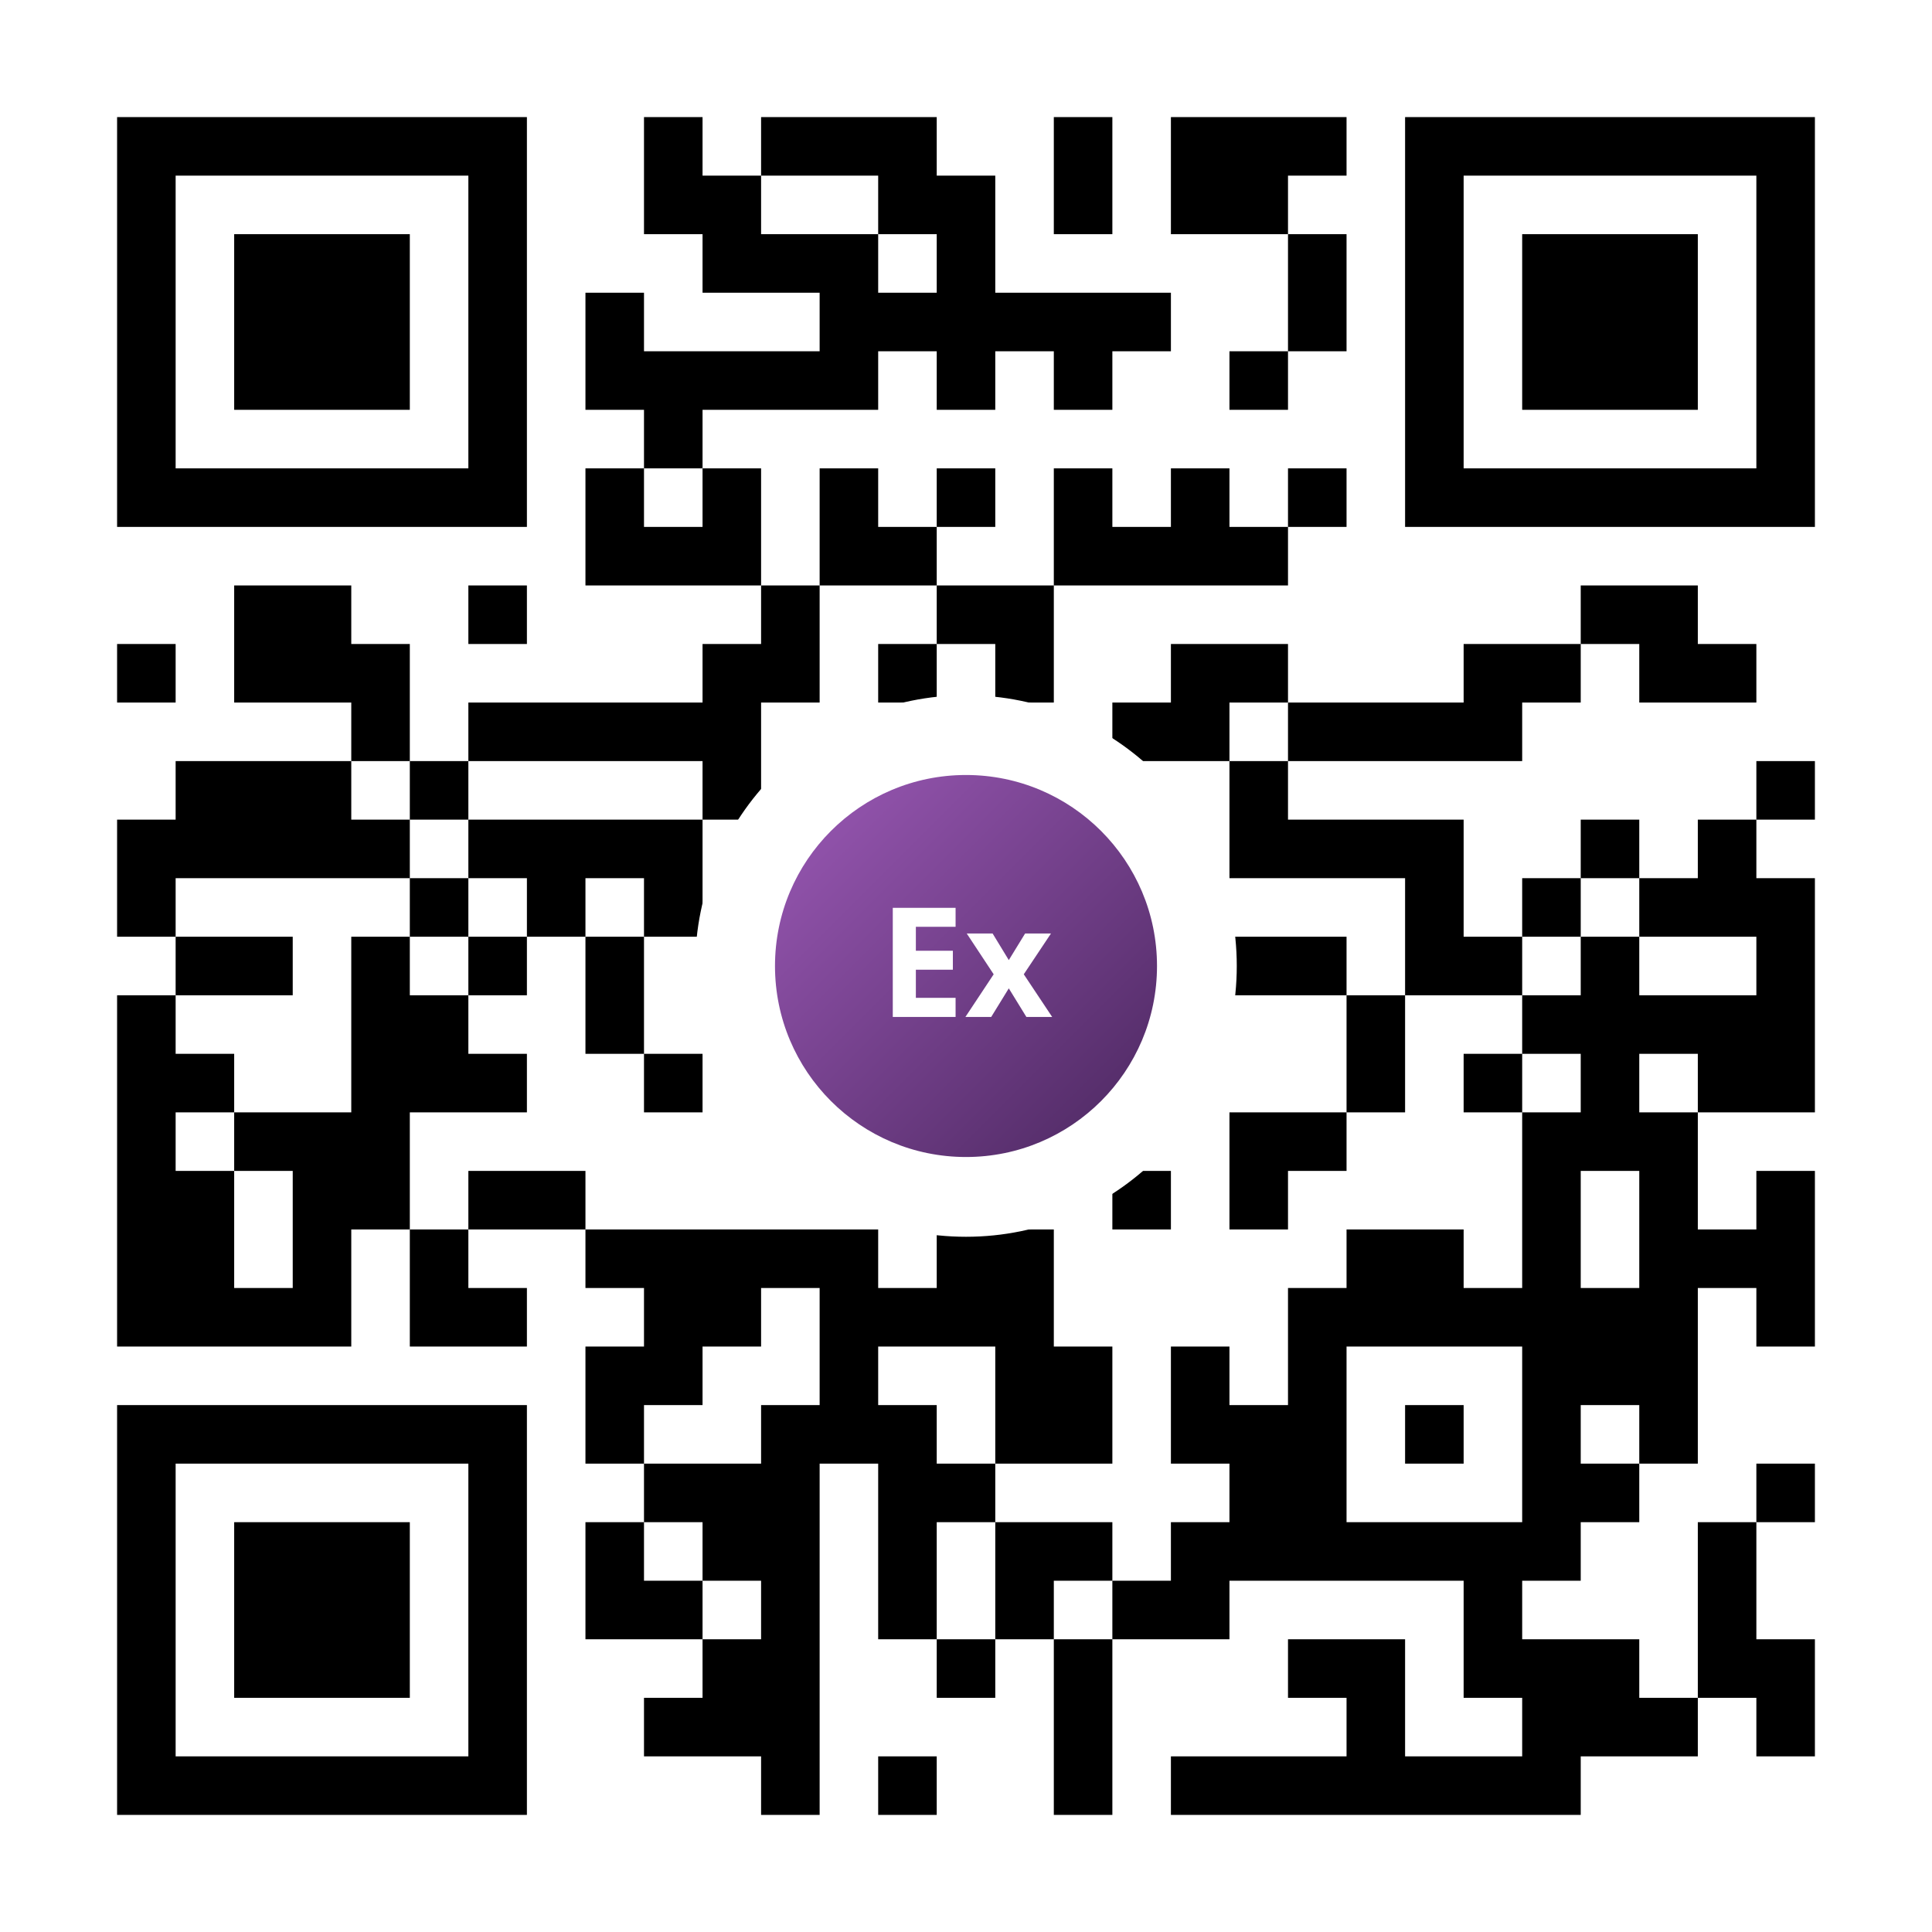
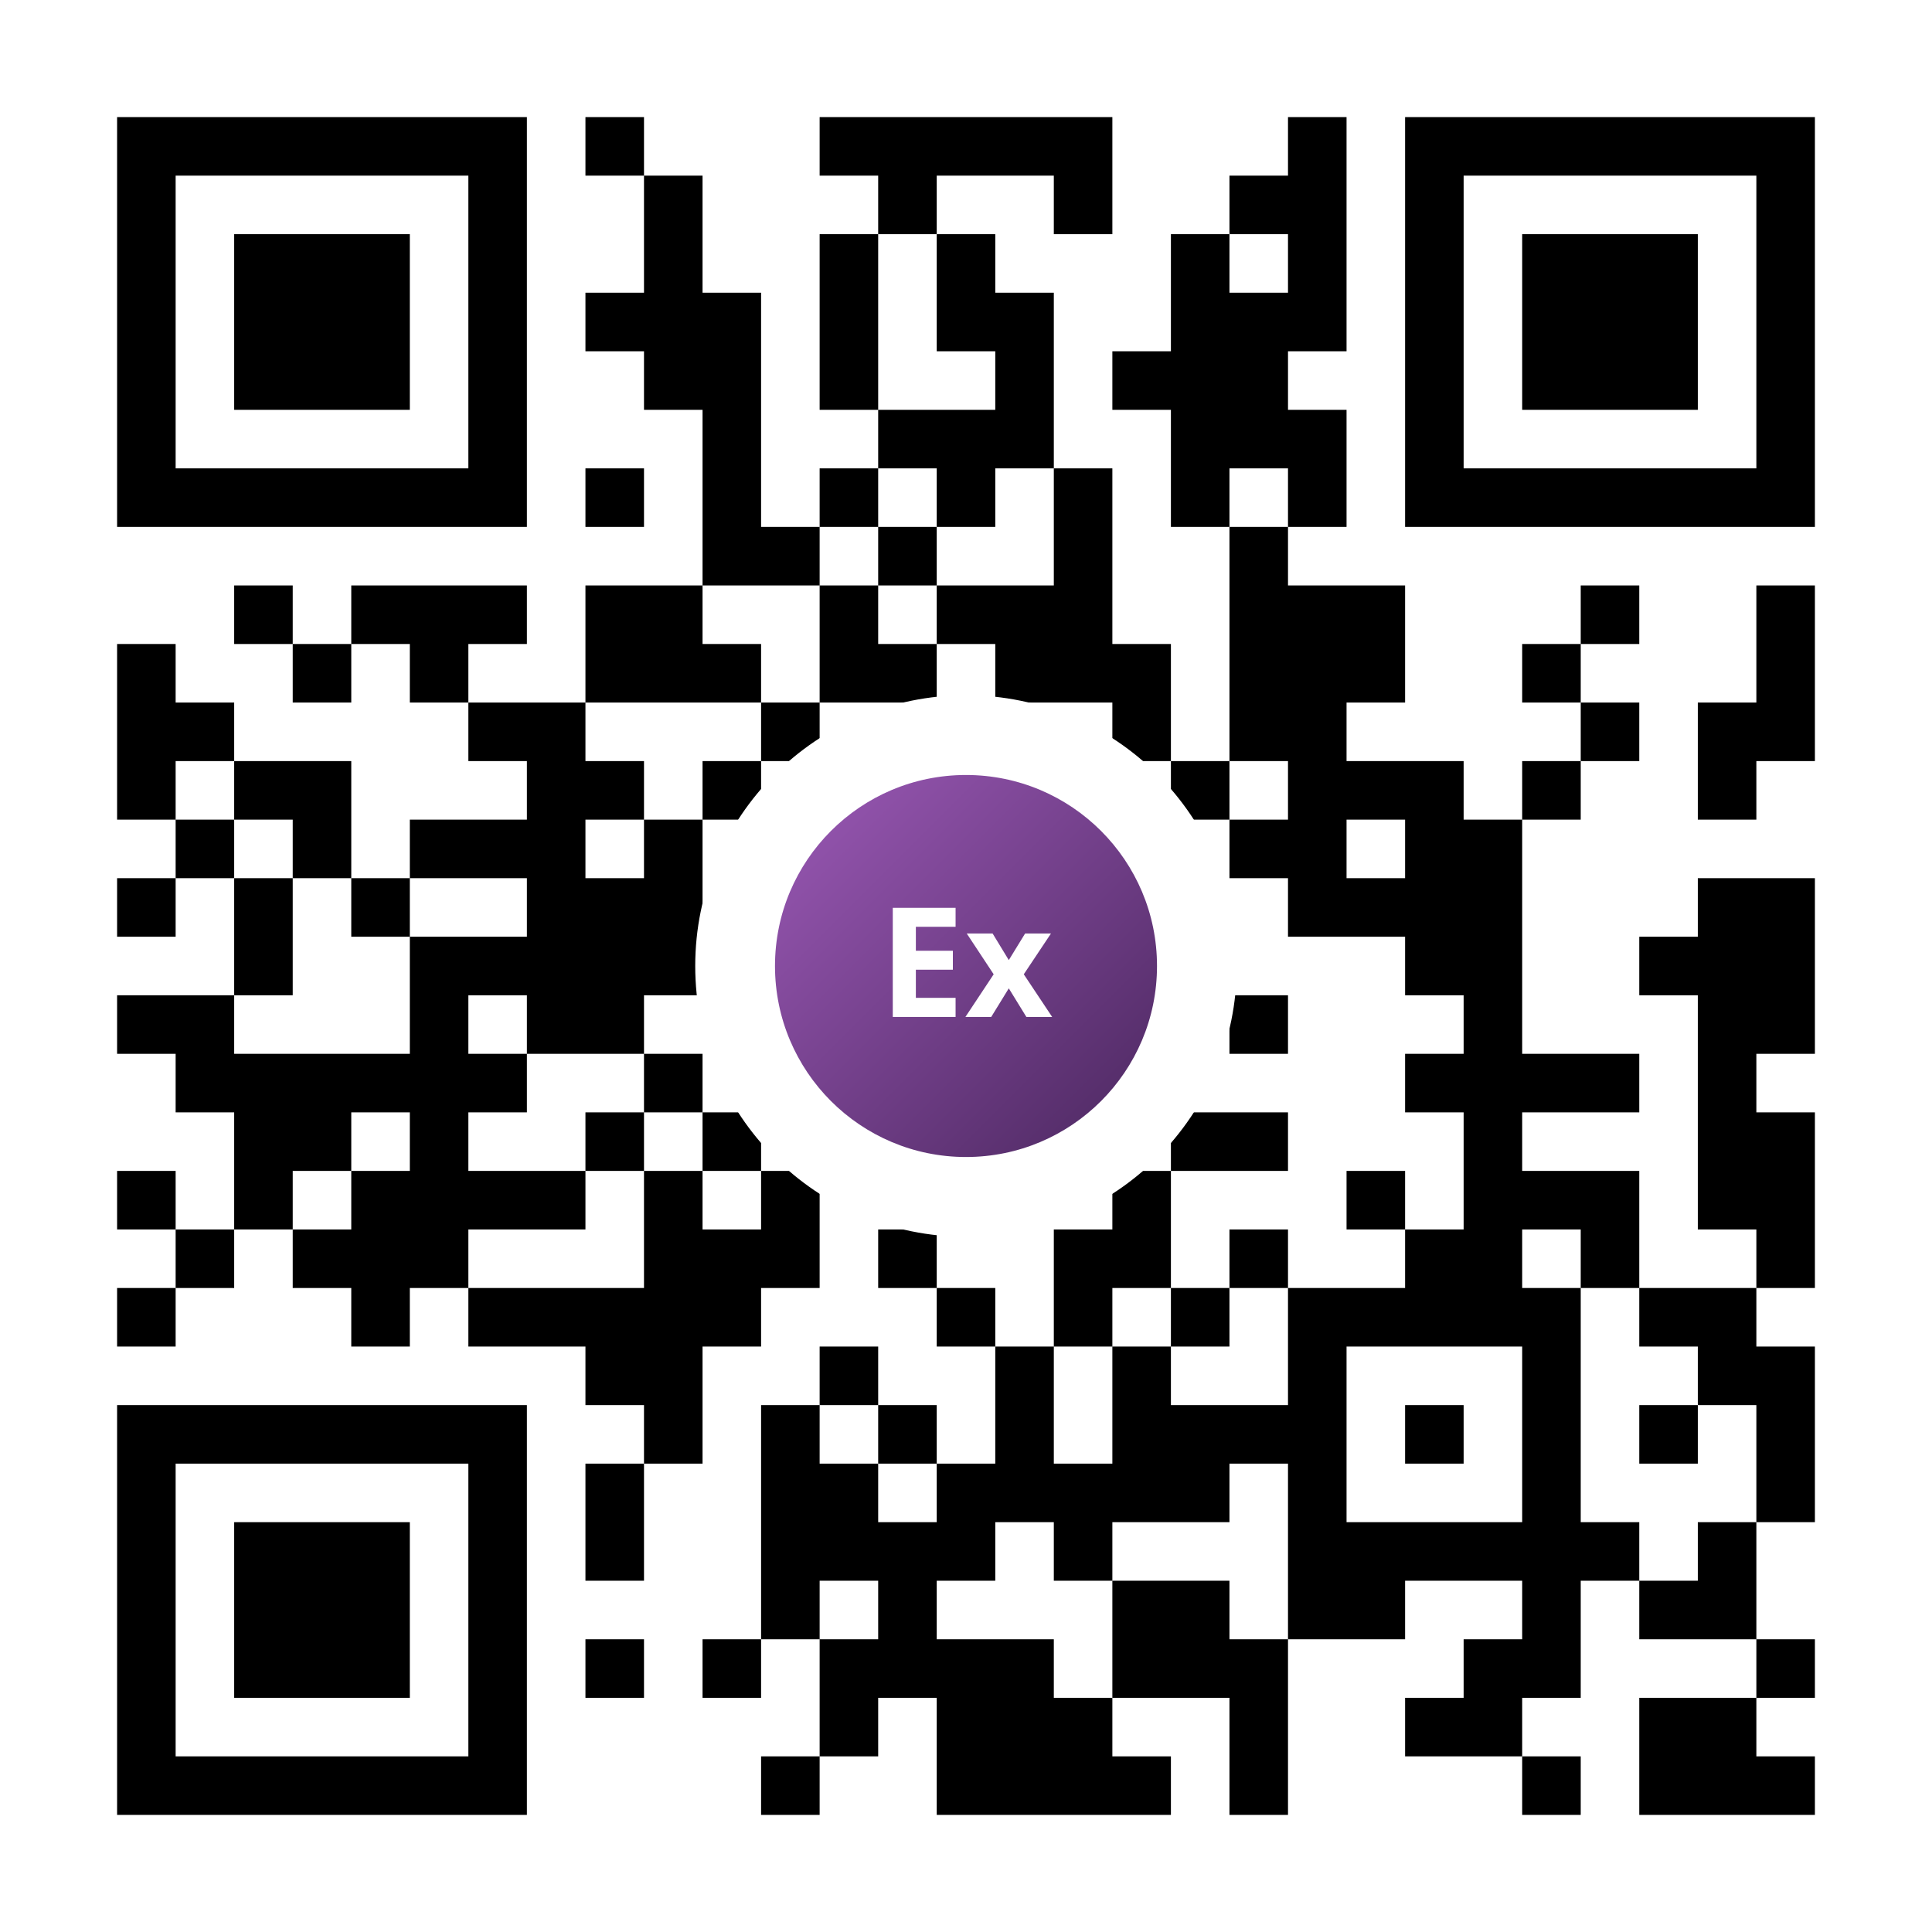
<svg xmlns="http://www.w3.org/2000/svg" version="1.1" width="264" height="264" viewBox="0 0 264 264">
  <rect width="100%" height="100%" fill="#ffffff" />
-   <path d="M16,16h8v8h-8ZM24,16h8v8h-8ZM32,16h8v8h-8ZM40,16h8v8h-8ZM48,16h8v8h-8ZM56,16h8v8h-8ZM64,16h8v8h-8ZM88,16h8v8h-8ZM104,16h8v8h-8ZM112,16h8v8h-8ZM120,16h8v8h-8ZM144,16h8v8h-8ZM160,16h8v8h-8ZM168,16h8v8h-8ZM176,16h8v8h-8ZM192,16h8v8h-8ZM200,16h8v8h-8ZM208,16h8v8h-8ZM216,16h8v8h-8ZM224,16h8v8h-8ZM232,16h8v8h-8ZM240,16h8v8h-8ZM16,24h8v8h-8ZM64,24h8v8h-8ZM88,24h8v8h-8ZM96,24h8v8h-8ZM120,24h8v8h-8ZM128,24h8v8h-8ZM144,24h8v8h-8ZM160,24h8v8h-8ZM168,24h8v8h-8ZM192,24h8v8h-8ZM240,24h8v8h-8ZM16,32h8v8h-8ZM32,32h8v8h-8ZM40,32h8v8h-8ZM48,32h8v8h-8ZM64,32h8v8h-8ZM96,32h8v8h-8ZM104,32h8v8h-8ZM112,32h8v8h-8ZM128,32h8v8h-8ZM176,32h8v8h-8ZM192,32h8v8h-8ZM208,32h8v8h-8ZM216,32h8v8h-8ZM224,32h8v8h-8ZM240,32h8v8h-8ZM16,40h8v8h-8ZM32,40h8v8h-8ZM40,40h8v8h-8ZM48,40h8v8h-8ZM64,40h8v8h-8ZM80,40h8v8h-8ZM112,40h8v8h-8ZM120,40h8v8h-8ZM128,40h8v8h-8ZM136,40h8v8h-8ZM144,40h8v8h-8ZM152,40h8v8h-8ZM176,40h8v8h-8ZM192,40h8v8h-8ZM208,40h8v8h-8ZM216,40h8v8h-8ZM224,40h8v8h-8ZM240,40h8v8h-8ZM16,48h8v8h-8ZM32,48h8v8h-8ZM40,48h8v8h-8ZM48,48h8v8h-8ZM64,48h8v8h-8ZM80,48h8v8h-8ZM88,48h8v8h-8ZM96,48h8v8h-8ZM104,48h8v8h-8ZM112,48h8v8h-8ZM128,48h8v8h-8ZM144,48h8v8h-8ZM168,48h8v8h-8ZM192,48h8v8h-8ZM208,48h8v8h-8ZM216,48h8v8h-8ZM224,48h8v8h-8ZM240,48h8v8h-8ZM16,56h8v8h-8ZM64,56h8v8h-8ZM88,56h8v8h-8ZM192,56h8v8h-8ZM240,56h8v8h-8ZM16,64h8v8h-8ZM24,64h8v8h-8ZM32,64h8v8h-8ZM40,64h8v8h-8ZM48,64h8v8h-8ZM56,64h8v8h-8ZM64,64h8v8h-8ZM80,64h8v8h-8ZM96,64h8v8h-8ZM112,64h8v8h-8ZM128,64h8v8h-8ZM144,64h8v8h-8ZM160,64h8v8h-8ZM176,64h8v8h-8ZM192,64h8v8h-8ZM200,64h8v8h-8ZM208,64h8v8h-8ZM216,64h8v8h-8ZM224,64h8v8h-8ZM232,64h8v8h-8ZM240,64h8v8h-8ZM80,72h8v8h-8ZM88,72h8v8h-8ZM96,72h8v8h-8ZM112,72h8v8h-8ZM120,72h8v8h-8ZM144,72h8v8h-8ZM152,72h8v8h-8ZM160,72h8v8h-8ZM168,72h8v8h-8ZM32,80h8v8h-8ZM40,80h8v8h-8ZM64,80h8v8h-8ZM104,80h8v8h-8ZM128,80h8v8h-8ZM136,80h8v8h-8ZM216,80h8v8h-8ZM224,80h8v8h-8ZM16,88h8v8h-8ZM32,88h8v8h-8ZM40,88h8v8h-8ZM48,88h8v8h-8ZM96,88h8v8h-8ZM104,88h8v8h-8ZM120,88h8v8h-8ZM136,88h8v8h-8ZM160,88h8v8h-8ZM168,88h8v8h-8ZM200,88h8v8h-8ZM208,88h8v8h-8ZM224,88h8v8h-8ZM232,88h8v8h-8ZM48,96h8v8h-8ZM64,96h8v8h-8ZM72,96h8v8h-8ZM80,96h8v8h-8ZM88,96h8v8h-8ZM96,96h8v8h-8ZM152,96h8v8h-8ZM160,96h8v8h-8ZM176,96h8v8h-8ZM184,96h8v8h-8ZM192,96h8v8h-8ZM200,96h8v8h-8ZM24,104h8v8h-8ZM32,104h8v8h-8ZM40,104h8v8h-8ZM56,104h8v8h-8ZM96,104h8v8h-8ZM168,104h8v8h-8ZM240,104h8v8h-8ZM16,112h8v8h-8ZM24,112h8v8h-8ZM32,112h8v8h-8ZM40,112h8v8h-8ZM48,112h8v8h-8ZM64,112h8v8h-8ZM72,112h8v8h-8ZM80,112h8v8h-8ZM88,112h8v8h-8ZM168,112h8v8h-8ZM176,112h8v8h-8ZM184,112h8v8h-8ZM192,112h8v8h-8ZM216,112h8v8h-8ZM232,112h8v8h-8ZM16,120h8v8h-8ZM56,120h8v8h-8ZM72,120h8v8h-8ZM88,120h8v8h-8ZM192,120h8v8h-8ZM208,120h8v8h-8ZM224,120h8v8h-8ZM232,120h8v8h-8ZM240,120h8v8h-8ZM24,128h8v8h-8ZM32,128h8v8h-8ZM48,128h8v8h-8ZM64,128h8v8h-8ZM80,128h8v8h-8ZM168,128h8v8h-8ZM176,128h8v8h-8ZM192,128h8v8h-8ZM200,128h8v8h-8ZM216,128h8v8h-8ZM240,128h8v8h-8ZM16,136h8v8h-8ZM48,136h8v8h-8ZM56,136h8v8h-8ZM80,136h8v8h-8ZM184,136h8v8h-8ZM208,136h8v8h-8ZM216,136h8v8h-8ZM224,136h8v8h-8ZM232,136h8v8h-8ZM240,136h8v8h-8ZM16,144h8v8h-8ZM24,144h8v8h-8ZM48,144h8v8h-8ZM56,144h8v8h-8ZM64,144h8v8h-8ZM88,144h8v8h-8ZM184,144h8v8h-8ZM200,144h8v8h-8ZM216,144h8v8h-8ZM232,144h8v8h-8ZM240,144h8v8h-8ZM16,152h8v8h-8ZM32,152h8v8h-8ZM40,152h8v8h-8ZM48,152h8v8h-8ZM168,152h8v8h-8ZM176,152h8v8h-8ZM208,152h8v8h-8ZM216,152h8v8h-8ZM224,152h8v8h-8ZM16,160h8v8h-8ZM24,160h8v8h-8ZM40,160h8v8h-8ZM48,160h8v8h-8ZM64,160h8v8h-8ZM72,160h8v8h-8ZM152,160h8v8h-8ZM168,160h8v8h-8ZM208,160h8v8h-8ZM224,160h8v8h-8ZM240,160h8v8h-8ZM16,168h8v8h-8ZM24,168h8v8h-8ZM40,168h8v8h-8ZM56,168h8v8h-8ZM80,168h8v8h-8ZM88,168h8v8h-8ZM96,168h8v8h-8ZM104,168h8v8h-8ZM112,168h8v8h-8ZM128,168h8v8h-8ZM136,168h8v8h-8ZM184,168h8v8h-8ZM192,168h8v8h-8ZM208,168h8v8h-8ZM224,168h8v8h-8ZM232,168h8v8h-8ZM240,168h8v8h-8ZM16,176h8v8h-8ZM24,176h8v8h-8ZM32,176h8v8h-8ZM40,176h8v8h-8ZM56,176h8v8h-8ZM64,176h8v8h-8ZM88,176h8v8h-8ZM96,176h8v8h-8ZM112,176h8v8h-8ZM120,176h8v8h-8ZM128,176h8v8h-8ZM136,176h8v8h-8ZM176,176h8v8h-8ZM184,176h8v8h-8ZM192,176h8v8h-8ZM200,176h8v8h-8ZM208,176h8v8h-8ZM216,176h8v8h-8ZM224,176h8v8h-8ZM240,176h8v8h-8ZM80,184h8v8h-8ZM88,184h8v8h-8ZM112,184h8v8h-8ZM136,184h8v8h-8ZM144,184h8v8h-8ZM160,184h8v8h-8ZM176,184h8v8h-8ZM208,184h8v8h-8ZM216,184h8v8h-8ZM224,184h8v8h-8ZM16,192h8v8h-8ZM24,192h8v8h-8ZM32,192h8v8h-8ZM40,192h8v8h-8ZM48,192h8v8h-8ZM56,192h8v8h-8ZM64,192h8v8h-8ZM80,192h8v8h-8ZM104,192h8v8h-8ZM112,192h8v8h-8ZM120,192h8v8h-8ZM136,192h8v8h-8ZM144,192h8v8h-8ZM160,192h8v8h-8ZM168,192h8v8h-8ZM176,192h8v8h-8ZM192,192h8v8h-8ZM208,192h8v8h-8ZM224,192h8v8h-8ZM16,200h8v8h-8ZM64,200h8v8h-8ZM88,200h8v8h-8ZM96,200h8v8h-8ZM104,200h8v8h-8ZM120,200h8v8h-8ZM128,200h8v8h-8ZM168,200h8v8h-8ZM176,200h8v8h-8ZM208,200h8v8h-8ZM216,200h8v8h-8ZM240,200h8v8h-8ZM16,208h8v8h-8ZM32,208h8v8h-8ZM40,208h8v8h-8ZM48,208h8v8h-8ZM64,208h8v8h-8ZM80,208h8v8h-8ZM96,208h8v8h-8ZM104,208h8v8h-8ZM120,208h8v8h-8ZM136,208h8v8h-8ZM144,208h8v8h-8ZM160,208h8v8h-8ZM168,208h8v8h-8ZM176,208h8v8h-8ZM184,208h8v8h-8ZM192,208h8v8h-8ZM200,208h8v8h-8ZM208,208h8v8h-8ZM232,208h8v8h-8ZM16,216h8v8h-8ZM32,216h8v8h-8ZM40,216h8v8h-8ZM48,216h8v8h-8ZM64,216h8v8h-8ZM80,216h8v8h-8ZM88,216h8v8h-8ZM104,216h8v8h-8ZM120,216h8v8h-8ZM136,216h8v8h-8ZM152,216h8v8h-8ZM160,216h8v8h-8ZM200,216h8v8h-8ZM232,216h8v8h-8ZM16,224h8v8h-8ZM32,224h8v8h-8ZM40,224h8v8h-8ZM48,224h8v8h-8ZM64,224h8v8h-8ZM96,224h8v8h-8ZM104,224h8v8h-8ZM128,224h8v8h-8ZM144,224h8v8h-8ZM176,224h8v8h-8ZM184,224h8v8h-8ZM200,224h8v8h-8ZM208,224h8v8h-8ZM216,224h8v8h-8ZM232,224h8v8h-8ZM240,224h8v8h-8ZM16,232h8v8h-8ZM64,232h8v8h-8ZM88,232h8v8h-8ZM96,232h8v8h-8ZM104,232h8v8h-8ZM144,232h8v8h-8ZM184,232h8v8h-8ZM208,232h8v8h-8ZM216,232h8v8h-8ZM224,232h8v8h-8ZM240,232h8v8h-8ZM16,240h8v8h-8ZM24,240h8v8h-8ZM32,240h8v8h-8ZM40,240h8v8h-8ZM48,240h8v8h-8ZM56,240h8v8h-8ZM64,240h8v8h-8ZM104,240h8v8h-8ZM120,240h8v8h-8ZM144,240h8v8h-8ZM160,240h8v8h-8ZM168,240h8v8h-8ZM176,240h8v8h-8ZM184,240h8v8h-8ZM192,240h8v8h-8ZM200,240h8v8h-8ZM208,240h8v8h-8Z" fill="#000000" />
+   <path d="M16,16h8v8h-8ZM24,16h8v8h-8ZM32,16h8v8h-8ZM40,16h8v8h-8ZM48,16h8v8h-8ZM56,16h8v8h-8ZM64,16h8v8h-8ZM80,16h8v8h-8ZM112,16h8v8h-8ZM120,16h8v8h-8ZM128,16h8v8h-8ZM136,16h8v8h-8ZM144,16h8v8h-8ZM176,16h8v8h-8ZM192,16h8v8h-8ZM200,16h8v8h-8ZM208,16h8v8h-8ZM216,16h8v8h-8ZM224,16h8v8h-8ZM232,16h8v8h-8ZM240,16h8v8h-8ZM16,24h8v8h-8ZM64,24h8v8h-8ZM88,24h8v8h-8ZM120,24h8v8h-8ZM144,24h8v8h-8ZM168,24h8v8h-8ZM176,24h8v8h-8ZM192,24h8v8h-8ZM240,24h8v8h-8ZM16,32h8v8h-8ZM32,32h8v8h-8ZM40,32h8v8h-8ZM48,32h8v8h-8ZM64,32h8v8h-8ZM88,32h8v8h-8ZM112,32h8v8h-8ZM128,32h8v8h-8ZM160,32h8v8h-8ZM176,32h8v8h-8ZM192,32h8v8h-8ZM208,32h8v8h-8ZM216,32h8v8h-8ZM224,32h8v8h-8ZM240,32h8v8h-8ZM16,40h8v8h-8ZM32,40h8v8h-8ZM40,40h8v8h-8ZM48,40h8v8h-8ZM64,40h8v8h-8ZM80,40h8v8h-8ZM88,40h8v8h-8ZM96,40h8v8h-8ZM112,40h8v8h-8ZM128,40h8v8h-8ZM136,40h8v8h-8ZM160,40h8v8h-8ZM168,40h8v8h-8ZM176,40h8v8h-8ZM192,40h8v8h-8ZM208,40h8v8h-8ZM216,40h8v8h-8ZM224,40h8v8h-8ZM240,40h8v8h-8ZM16,48h8v8h-8ZM32,48h8v8h-8ZM40,48h8v8h-8ZM48,48h8v8h-8ZM64,48h8v8h-8ZM88,48h8v8h-8ZM96,48h8v8h-8ZM112,48h8v8h-8ZM136,48h8v8h-8ZM152,48h8v8h-8ZM160,48h8v8h-8ZM168,48h8v8h-8ZM192,48h8v8h-8ZM208,48h8v8h-8ZM216,48h8v8h-8ZM224,48h8v8h-8ZM240,48h8v8h-8ZM16,56h8v8h-8ZM64,56h8v8h-8ZM96,56h8v8h-8ZM120,56h8v8h-8ZM128,56h8v8h-8ZM136,56h8v8h-8ZM160,56h8v8h-8ZM168,56h8v8h-8ZM176,56h8v8h-8ZM192,56h8v8h-8ZM240,56h8v8h-8ZM16,64h8v8h-8ZM24,64h8v8h-8ZM32,64h8v8h-8ZM40,64h8v8h-8ZM48,64h8v8h-8ZM56,64h8v8h-8ZM64,64h8v8h-8ZM80,64h8v8h-8ZM96,64h8v8h-8ZM112,64h8v8h-8ZM128,64h8v8h-8ZM144,64h8v8h-8ZM160,64h8v8h-8ZM176,64h8v8h-8ZM192,64h8v8h-8ZM200,64h8v8h-8ZM208,64h8v8h-8ZM216,64h8v8h-8ZM224,64h8v8h-8ZM232,64h8v8h-8ZM240,64h8v8h-8ZM96,72h8v8h-8ZM104,72h8v8h-8ZM120,72h8v8h-8ZM144,72h8v8h-8ZM168,72h8v8h-8ZM32,80h8v8h-8ZM48,80h8v8h-8ZM56,80h8v8h-8ZM64,80h8v8h-8ZM80,80h8v8h-8ZM88,80h8v8h-8ZM112,80h8v8h-8ZM128,80h8v8h-8ZM136,80h8v8h-8ZM144,80h8v8h-8ZM168,80h8v8h-8ZM176,80h8v8h-8ZM184,80h8v8h-8ZM216,80h8v8h-8ZM240,80h8v8h-8ZM16,88h8v8h-8ZM40,88h8v8h-8ZM56,88h8v8h-8ZM80,88h8v8h-8ZM88,88h8v8h-8ZM96,88h8v8h-8ZM112,88h8v8h-8ZM120,88h8v8h-8ZM136,88h8v8h-8ZM144,88h8v8h-8ZM152,88h8v8h-8ZM168,88h8v8h-8ZM176,88h8v8h-8ZM184,88h8v8h-8ZM208,88h8v8h-8ZM240,88h8v8h-8ZM16,96h8v8h-8ZM24,96h8v8h-8ZM64,96h8v8h-8ZM72,96h8v8h-8ZM104,96h8v8h-8ZM152,96h8v8h-8ZM168,96h8v8h-8ZM176,96h8v8h-8ZM216,96h8v8h-8ZM232,96h8v8h-8ZM240,96h8v8h-8ZM16,104h8v8h-8ZM32,104h8v8h-8ZM40,104h8v8h-8ZM72,104h8v8h-8ZM80,104h8v8h-8ZM96,104h8v8h-8ZM160,104h8v8h-8ZM176,104h8v8h-8ZM184,104h8v8h-8ZM192,104h8v8h-8ZM208,104h8v8h-8ZM232,104h8v8h-8ZM24,112h8v8h-8ZM40,112h8v8h-8ZM56,112h8v8h-8ZM64,112h8v8h-8ZM72,112h8v8h-8ZM88,112h8v8h-8ZM168,112h8v8h-8ZM176,112h8v8h-8ZM192,112h8v8h-8ZM200,112h8v8h-8ZM16,120h8v8h-8ZM32,120h8v8h-8ZM48,120h8v8h-8ZM72,120h8v8h-8ZM80,120h8v8h-8ZM88,120h8v8h-8ZM176,120h8v8h-8ZM184,120h8v8h-8ZM192,120h8v8h-8ZM200,120h8v8h-8ZM232,120h8v8h-8ZM240,120h8v8h-8ZM32,128h8v8h-8ZM56,128h8v8h-8ZM64,128h8v8h-8ZM72,128h8v8h-8ZM80,128h8v8h-8ZM88,128h8v8h-8ZM192,128h8v8h-8ZM200,128h8v8h-8ZM224,128h8v8h-8ZM232,128h8v8h-8ZM240,128h8v8h-8ZM16,136h8v8h-8ZM24,136h8v8h-8ZM56,136h8v8h-8ZM72,136h8v8h-8ZM80,136h8v8h-8ZM168,136h8v8h-8ZM200,136h8v8h-8ZM232,136h8v8h-8ZM240,136h8v8h-8ZM24,144h8v8h-8ZM32,144h8v8h-8ZM40,144h8v8h-8ZM48,144h8v8h-8ZM56,144h8v8h-8ZM64,144h8v8h-8ZM88,144h8v8h-8ZM192,144h8v8h-8ZM200,144h8v8h-8ZM208,144h8v8h-8ZM216,144h8v8h-8ZM232,144h8v8h-8ZM32,152h8v8h-8ZM40,152h8v8h-8ZM56,152h8v8h-8ZM80,152h8v8h-8ZM96,152h8v8h-8ZM160,152h8v8h-8ZM168,152h8v8h-8ZM200,152h8v8h-8ZM232,152h8v8h-8ZM240,152h8v8h-8ZM16,160h8v8h-8ZM32,160h8v8h-8ZM48,160h8v8h-8ZM56,160h8v8h-8ZM64,160h8v8h-8ZM72,160h8v8h-8ZM88,160h8v8h-8ZM104,160h8v8h-8ZM152,160h8v8h-8ZM184,160h8v8h-8ZM200,160h8v8h-8ZM208,160h8v8h-8ZM216,160h8v8h-8ZM232,160h8v8h-8ZM240,160h8v8h-8ZM24,168h8v8h-8ZM40,168h8v8h-8ZM48,168h8v8h-8ZM56,168h8v8h-8ZM88,168h8v8h-8ZM96,168h8v8h-8ZM104,168h8v8h-8ZM120,168h8v8h-8ZM144,168h8v8h-8ZM152,168h8v8h-8ZM168,168h8v8h-8ZM192,168h8v8h-8ZM200,168h8v8h-8ZM216,168h8v8h-8ZM240,168h8v8h-8ZM16,176h8v8h-8ZM48,176h8v8h-8ZM64,176h8v8h-8ZM72,176h8v8h-8ZM80,176h8v8h-8ZM88,176h8v8h-8ZM96,176h8v8h-8ZM128,176h8v8h-8ZM144,176h8v8h-8ZM160,176h8v8h-8ZM176,176h8v8h-8ZM184,176h8v8h-8ZM192,176h8v8h-8ZM200,176h8v8h-8ZM208,176h8v8h-8ZM224,176h8v8h-8ZM232,176h8v8h-8ZM80,184h8v8h-8ZM88,184h8v8h-8ZM112,184h8v8h-8ZM136,184h8v8h-8ZM152,184h8v8h-8ZM176,184h8v8h-8ZM208,184h8v8h-8ZM232,184h8v8h-8ZM240,184h8v8h-8ZM16,192h8v8h-8ZM24,192h8v8h-8ZM32,192h8v8h-8ZM40,192h8v8h-8ZM48,192h8v8h-8ZM56,192h8v8h-8ZM64,192h8v8h-8ZM88,192h8v8h-8ZM104,192h8v8h-8ZM120,192h8v8h-8ZM136,192h8v8h-8ZM152,192h8v8h-8ZM160,192h8v8h-8ZM168,192h8v8h-8ZM176,192h8v8h-8ZM192,192h8v8h-8ZM208,192h8v8h-8ZM224,192h8v8h-8ZM240,192h8v8h-8ZM16,200h8v8h-8ZM64,200h8v8h-8ZM80,200h8v8h-8ZM104,200h8v8h-8ZM112,200h8v8h-8ZM128,200h8v8h-8ZM136,200h8v8h-8ZM144,200h8v8h-8ZM152,200h8v8h-8ZM160,200h8v8h-8ZM176,200h8v8h-8ZM208,200h8v8h-8ZM240,200h8v8h-8ZM16,208h8v8h-8ZM32,208h8v8h-8ZM40,208h8v8h-8ZM48,208h8v8h-8ZM64,208h8v8h-8ZM80,208h8v8h-8ZM104,208h8v8h-8ZM112,208h8v8h-8ZM120,208h8v8h-8ZM128,208h8v8h-8ZM144,208h8v8h-8ZM176,208h8v8h-8ZM184,208h8v8h-8ZM192,208h8v8h-8ZM200,208h8v8h-8ZM208,208h8v8h-8ZM216,208h8v8h-8ZM232,208h8v8h-8ZM16,216h8v8h-8ZM32,216h8v8h-8ZM40,216h8v8h-8ZM48,216h8v8h-8ZM64,216h8v8h-8ZM104,216h8v8h-8ZM120,216h8v8h-8ZM152,216h8v8h-8ZM160,216h8v8h-8ZM176,216h8v8h-8ZM184,216h8v8h-8ZM208,216h8v8h-8ZM224,216h8v8h-8ZM232,216h8v8h-8ZM16,224h8v8h-8ZM32,224h8v8h-8ZM40,224h8v8h-8ZM48,224h8v8h-8ZM64,224h8v8h-8ZM80,224h8v8h-8ZM96,224h8v8h-8ZM112,224h8v8h-8ZM120,224h8v8h-8ZM128,224h8v8h-8ZM136,224h8v8h-8ZM152,224h8v8h-8ZM160,224h8v8h-8ZM168,224h8v8h-8ZM200,224h8v8h-8ZM208,224h8v8h-8ZM240,224h8v8h-8ZM16,232h8v8h-8ZM64,232h8v8h-8ZM112,232h8v8h-8ZM128,232h8v8h-8ZM136,232h8v8h-8ZM144,232h8v8h-8ZM168,232h8v8h-8ZM192,232h8v8h-8ZM200,232h8v8h-8ZM224,232h8v8h-8ZM232,232h8v8h-8ZM16,240h8v8h-8ZM24,240h8v8h-8ZM32,240h8v8h-8ZM40,240h8v8h-8ZM48,240h8v8h-8ZM56,240h8v8h-8ZM64,240h8v8h-8ZM104,240h8v8h-8ZM128,240h8v8h-8ZM136,240h8v8h-8ZM144,240h8v8h-8ZM152,240h8v8h-8ZM168,240h8v8h-8ZM208,240h8v8h-8ZM224,240h8v8h-8ZM232,240h8v8h-8ZM240,240h8v8h-8Z" fill="#000000" />
  <circle cx="132" cy="132" r="37" fill="#ffffff" />
  <svg x="103" y="103" width="58" height="58">
    <svg viewBox="0 0 100 100">
      <defs>
        <linearGradient id="eg" x1="0%" y1="0%" x2="100%" y2="100%">
          <stop offset="0%" stop-color="#9B59B6" />
          <stop offset="100%" stop-color="#4B275F" />
        </linearGradient>
      </defs>
      <circle cx="50" cy="50" r="45" fill="url(#eg)" />
      <text x="50" y="62" text-anchor="middle" font-size="36" font-weight="bold" fill="white" font-family="sans-serif">Ex</text>
    </svg>
  </svg>
</svg>
